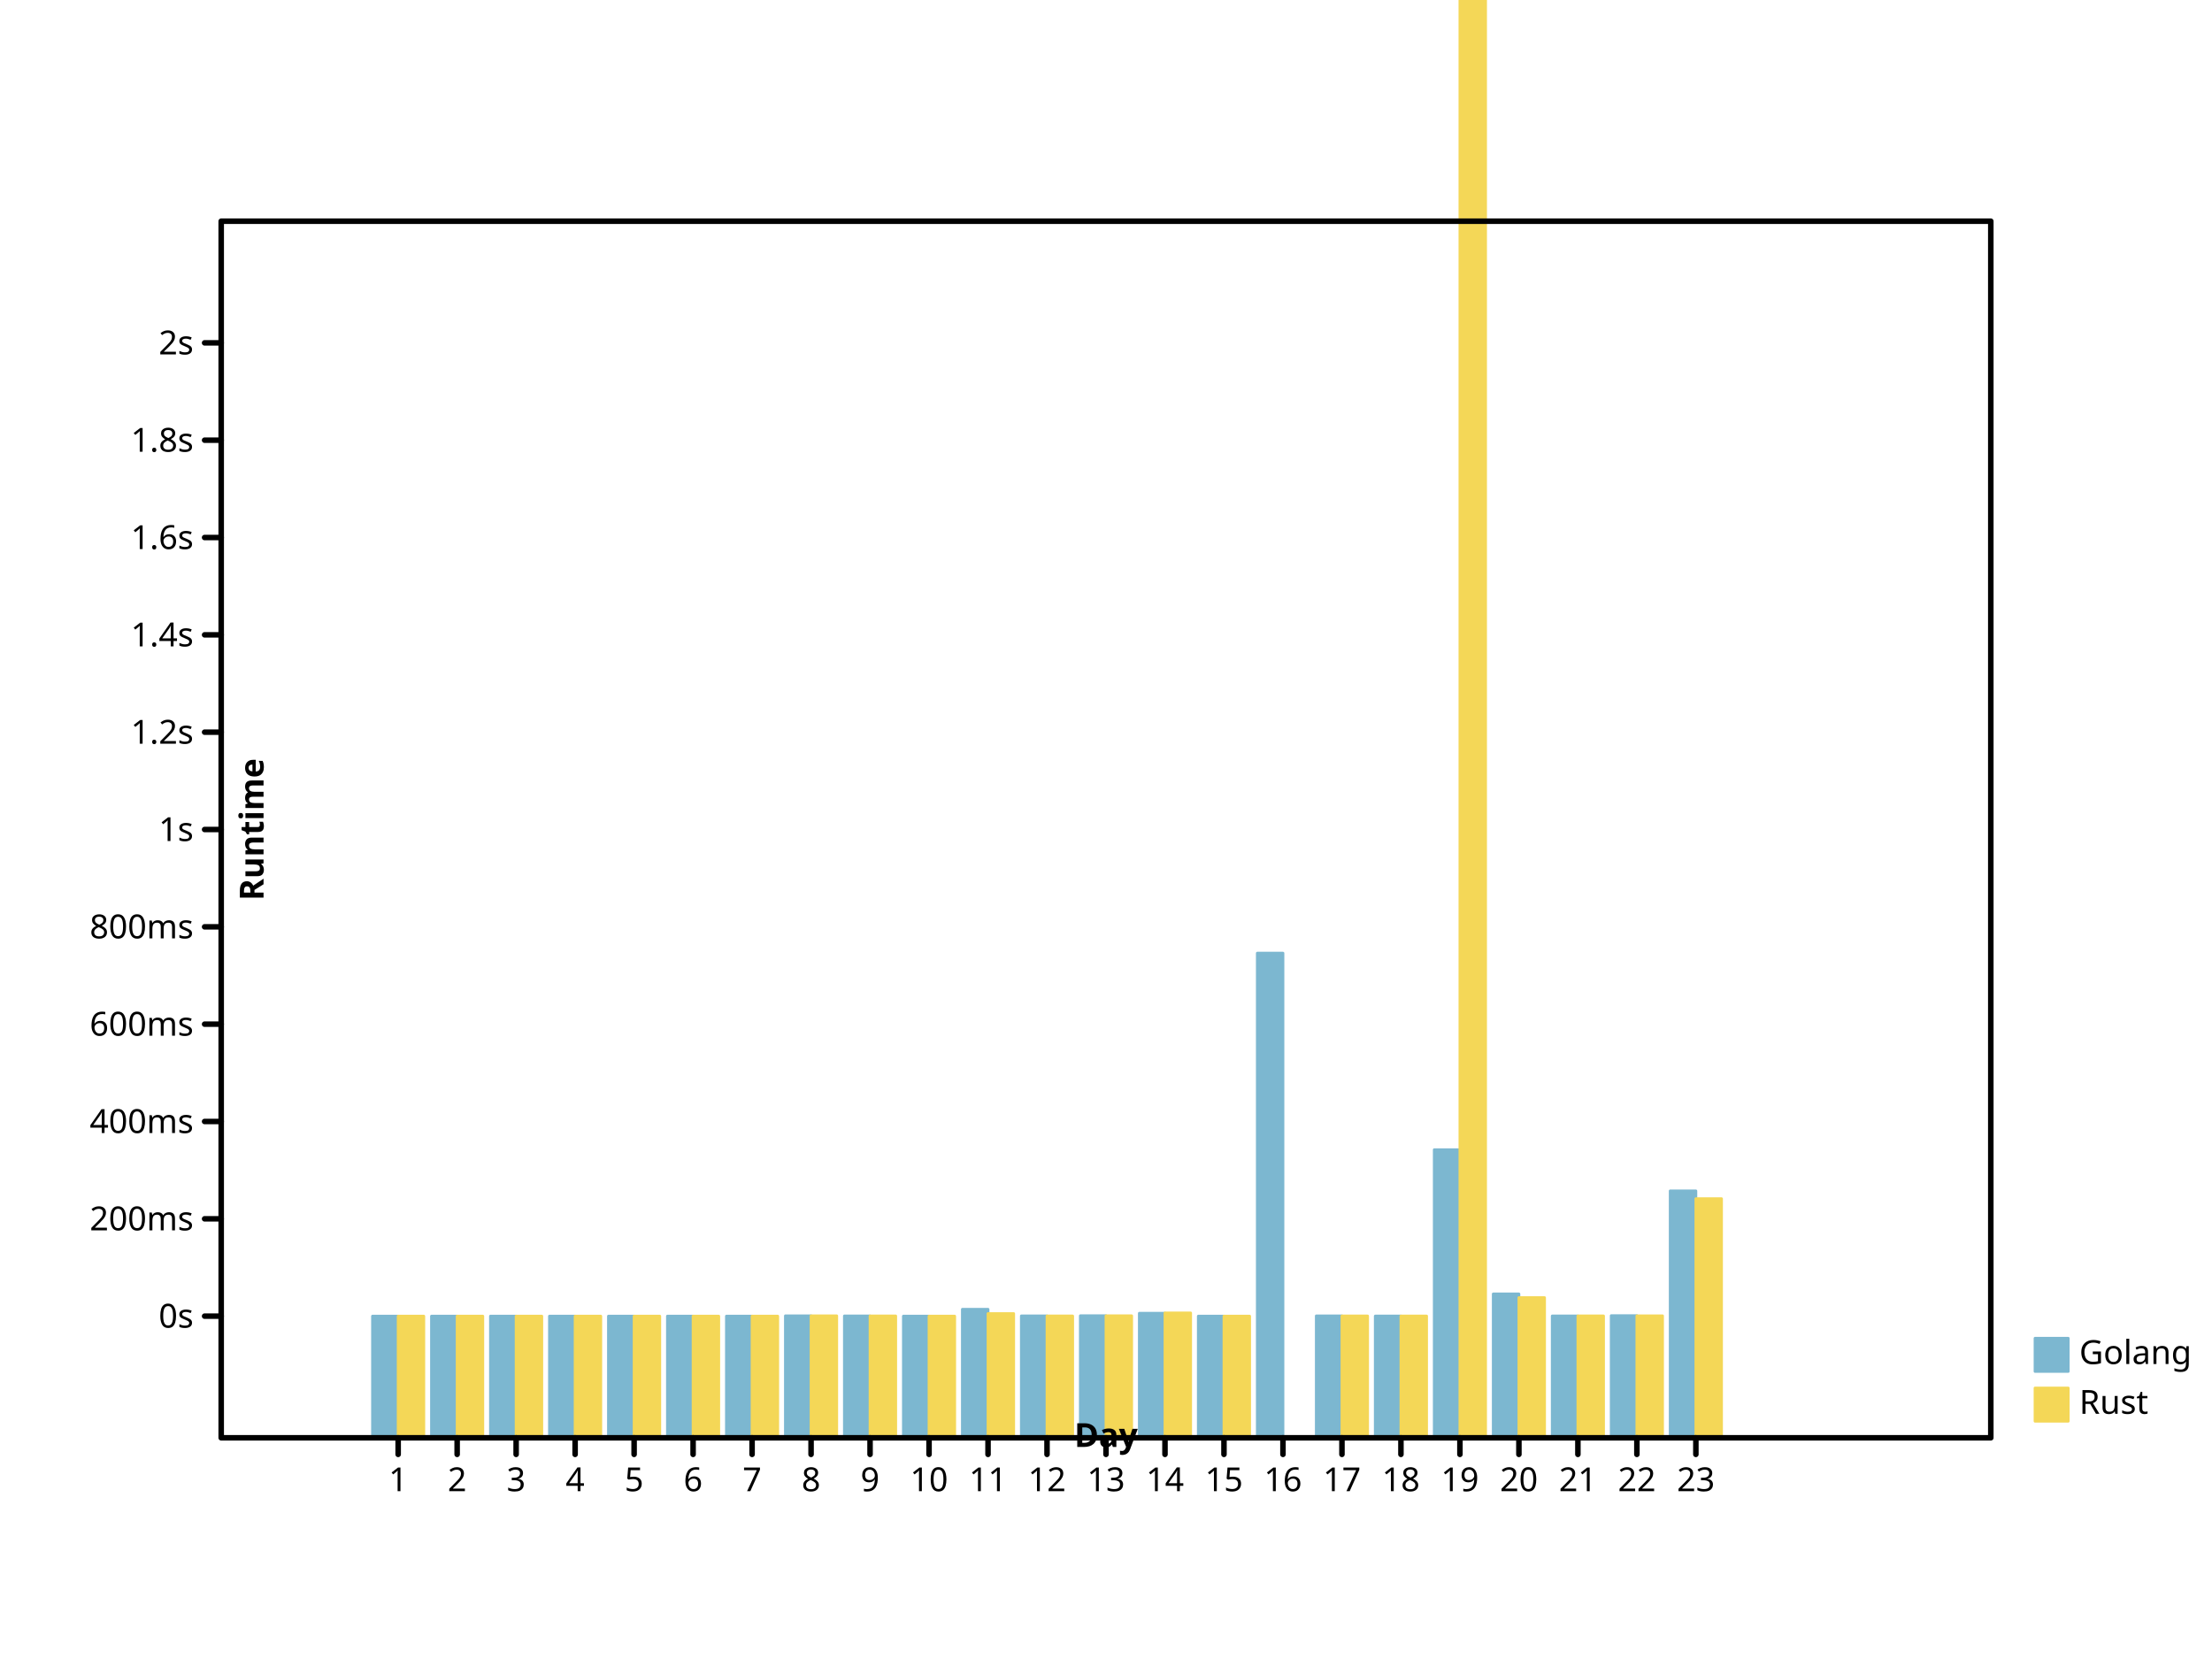
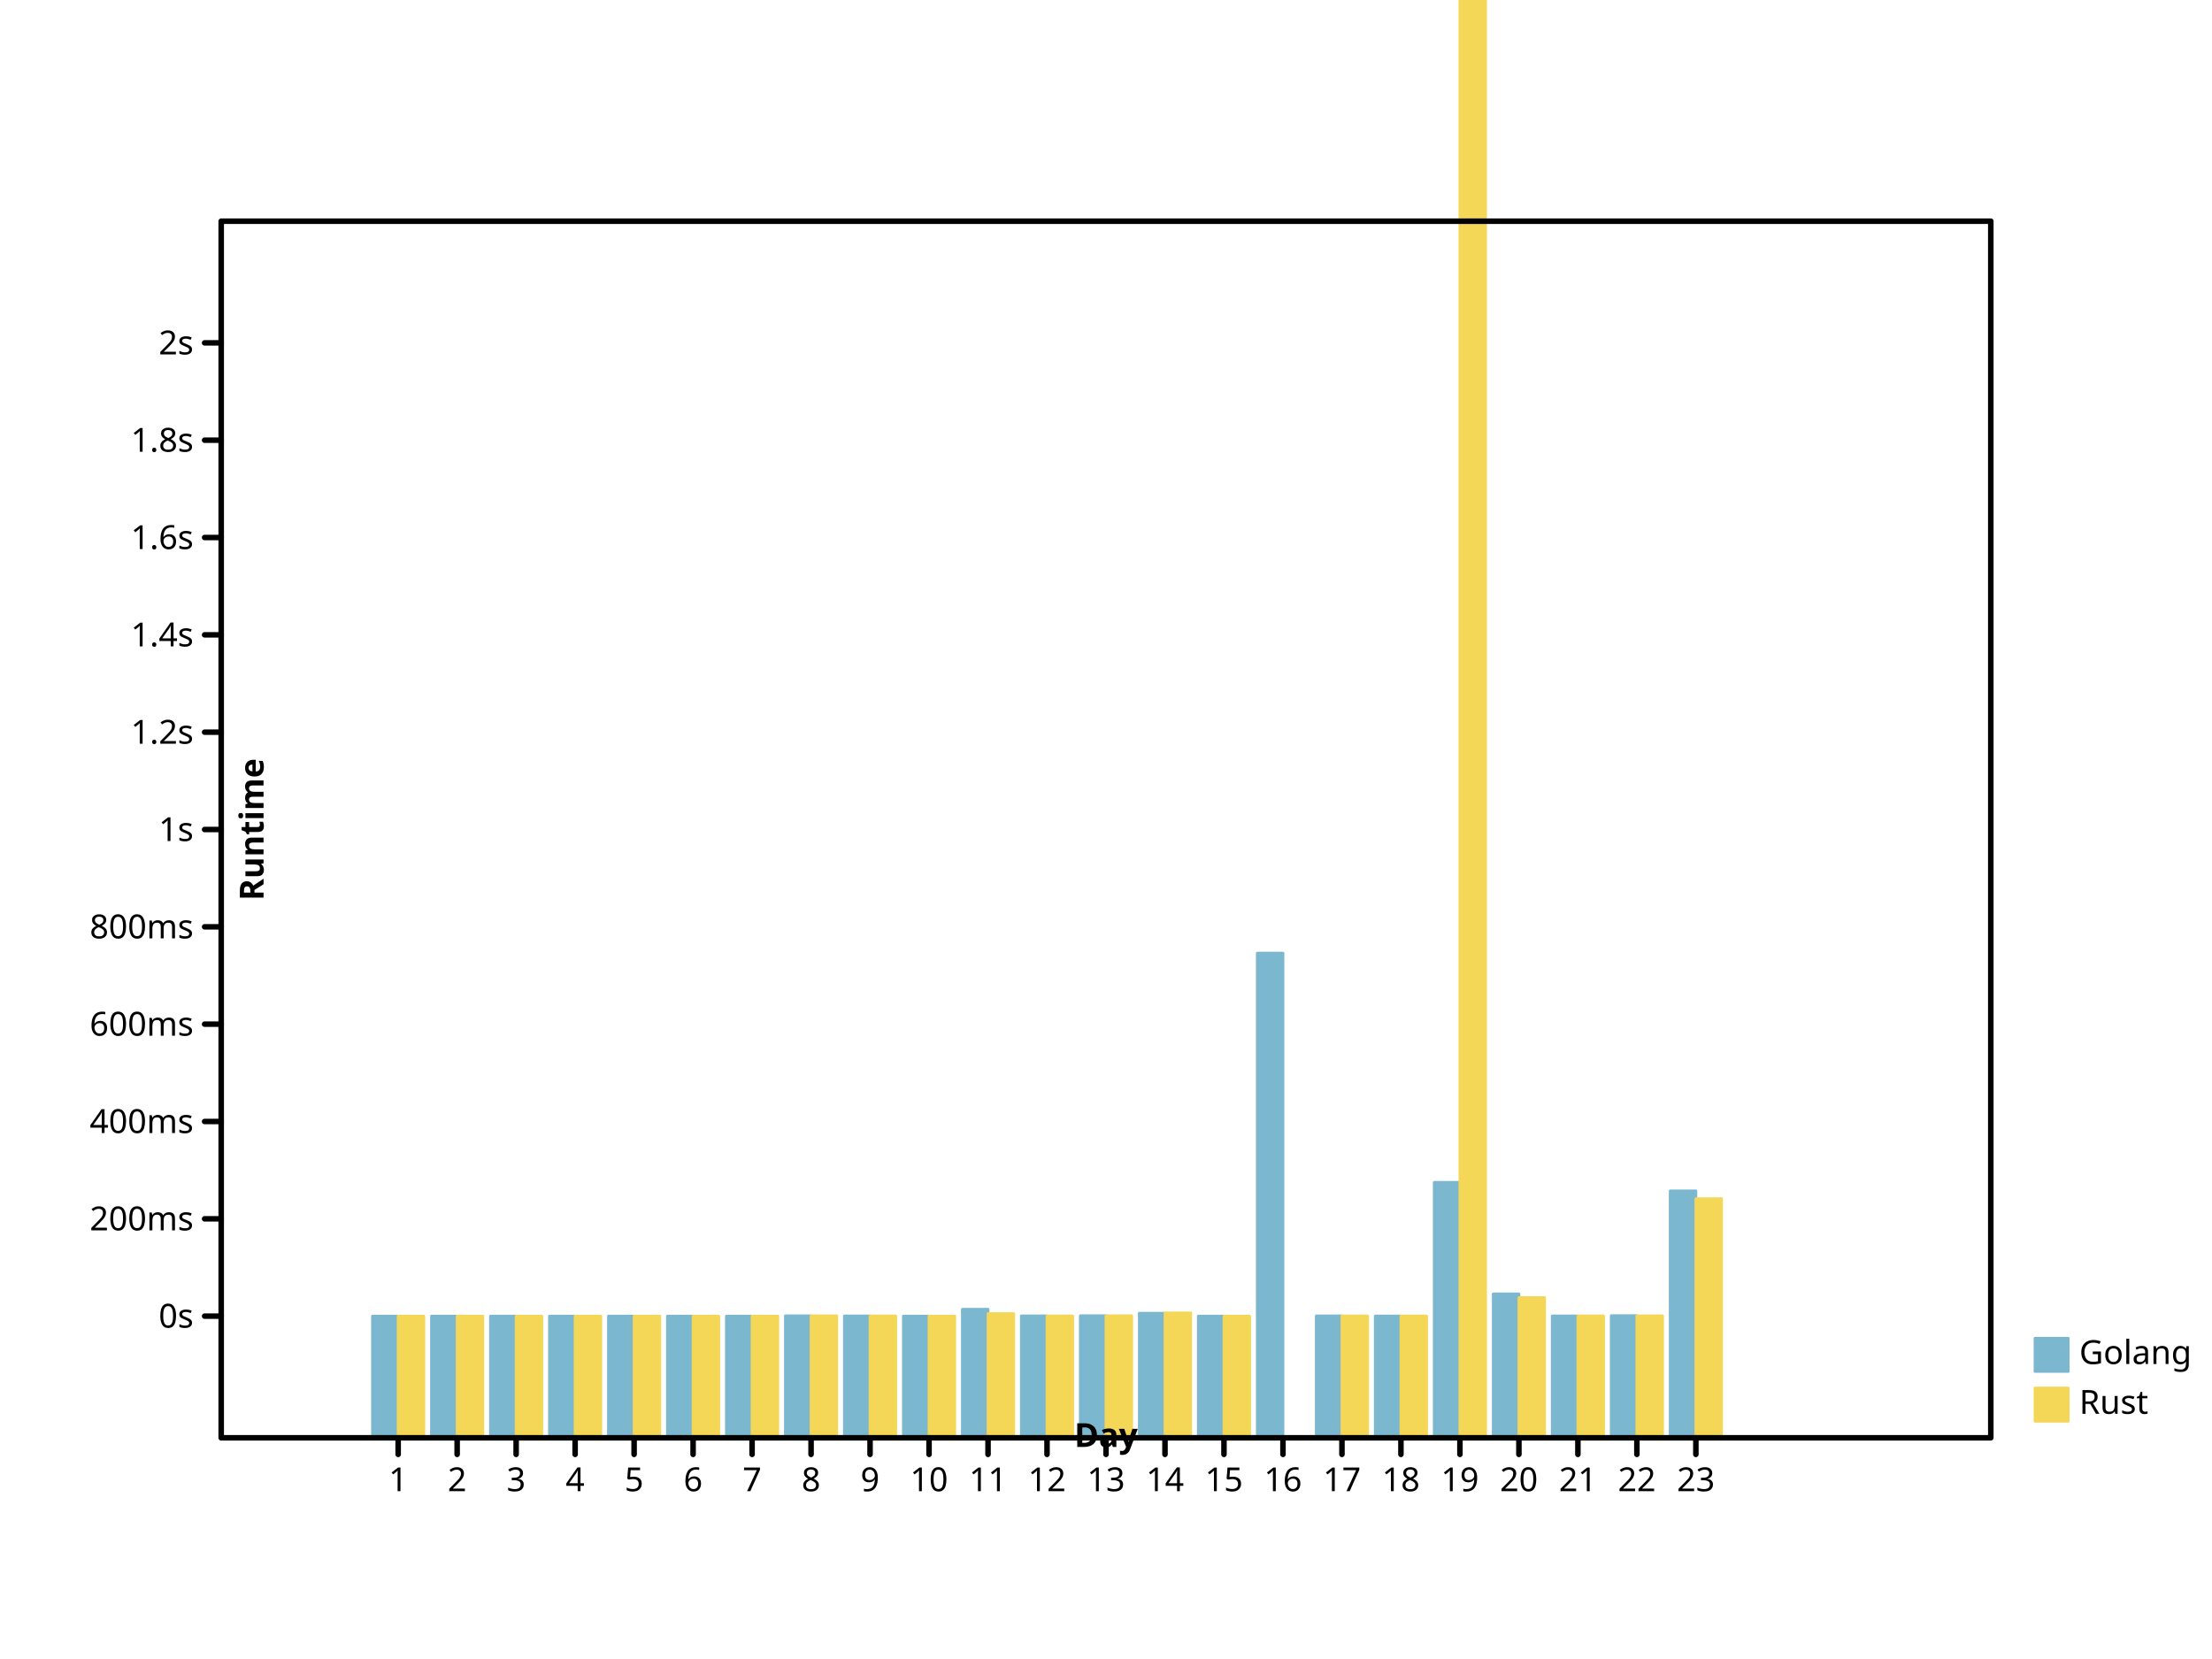
<svg xmlns="http://www.w3.org/2000/svg" preserveAspectRatio="xMidYMid meet" width="800" height="600" viewbox="0 0 800 600">
  <defs>
-     <marker refX="5" refY="5" markerUnits="userSpaceOnUse" markerWidth="2%" markerHeight="2%" id="circle" viewBox="0 0 10 10 ">
-       <circle fill="none" stroke="black" cx="5" cy="5" r="3" />
+     <marker markerUnits="userSpaceOnUse" markerWidth="2%" markerHeight="2%" id="circle" viewBox="0 0 10 10 " refX="5" refY="5">
+       <circle stroke="black" cx="5" cy="5" r="3" fill="none" />
    </marker>
-     <marker id="filled-circle" viewBox="0 0 10 10 " refX="5" refY="5" markerUnits="userSpaceOnUse" markerWidth="2%" markerHeight="2%">
-       <circle cy="5" r="3" fill="black" stroke="none" cx="5" />
+     <marker markerWidth="2%" markerHeight="2%" id="filled-circle" viewBox="0 0 10 10 " refX="5" refY="5" markerUnits="userSpaceOnUse">
+       <circle r="3" fill="black" stroke="none" cx="5" cy="5" />
    </marker>
-     <marker refY="5" markerUnits="userSpaceOnUse" markerWidth="2%" markerHeight="2%" id="square" viewBox="0 0 10 10 " refX="5">
-       <rect width="6" height="6" fill="none" stroke="black" x="2" y="2" />
+     <marker markerUnits="userSpaceOnUse" markerWidth="2%" markerHeight="2%" id="square" viewBox="0 0 10 10 " refX="5" refY="5">
+       <rect stroke="black" x="2" y="2" width="6" height="6" fill="none" />
    </marker>
-     <marker markerHeight="2%" id="filled-square" viewBox="0 0 10 10 " refX="5" refY="5" markerUnits="userSpaceOnUse" markerWidth="2%">
-       <rect width="6" height="6" fill="black" stroke="none" x="2" y="2" />
+     <marker markerUnits="userSpaceOnUse" markerWidth="2%" markerHeight="2%" id="filled-square" viewBox="0 0 10 10 " refX="5" refY="5">
+       <rect fill="black" stroke="none" x="2" y="2" width="6" height="6" />
    </marker>
  </defs>
-   <g stroke="hsl(198, 47%, 65%)" stroke-width="1px" stroke-linecap="round" stroke-linejoin="round" transform="translate(80 520 )scale(1 -1 )" fill="hsl(198, 47%, 65%)">
-     <rect width="9.275362e+00" height="4.400289e+01" vector-effect="non-scaling-stroke" x="5.472464e+01" y="0" />
+   <g stroke-width="1px" stroke-linecap="round" stroke-linejoin="round" transform="translate(80 520 )scale(1 -1 )" fill="hsl(198, 47%, 65%)" stroke="hsl(198, 47%, 65%)">
+     <rect y="0" width="9.275362e+00" height="4.400289e+01" vector-effect="non-scaling-stroke" x="5.472464e+01" />
    <rect vector-effect="non-scaling-stroke" x="7.605797e+01" y="0" width="9.275362e+00" height="4.400080e+01" />
-     <rect width="9.275362e+00" height="4.400876e+01" vector-effect="non-scaling-stroke" x="9.739130e+01" y="0" />
-     <rect height="4.400378e+01" vector-effect="non-scaling-stroke" x="1.187246e+02" y="0" width="9.275362e+00" />
-     <rect height="4.400216e+01" vector-effect="non-scaling-stroke" x="1.400580e+02" y="0" width="9.275362e+00" />
-     <rect vector-effect="non-scaling-stroke" x="1.613913e+02" y="0" width="9.275362e+00" height="4.400563e+01" />
+     <rect vector-effect="non-scaling-stroke" x="9.739130e+01" y="0" width="9.275362e+00" height="4.400876e+01" />
+     <rect vector-effect="non-scaling-stroke" x="1.187246e+02" y="0" width="9.275362e+00" height="4.400378e+01" />
+     <rect x="1.400580e+02" y="0" width="9.275362e+00" height="4.400216e+01" vector-effect="non-scaling-stroke" />
+     <rect width="9.275362e+00" height="4.400563e+01" vector-effect="non-scaling-stroke" x="1.613913e+02" y="0" />
    <rect x="1.827246e+02" y="0" width="9.275362e+00" height="4.400438e+01" vector-effect="non-scaling-stroke" />
-     <rect vector-effect="non-scaling-stroke" x="2.040580e+02" y="0" width="9.275362e+00" height="4.411749e+01" />
+     <rect y="0" width="9.275362e+00" height="4.411749e+01" vector-effect="non-scaling-stroke" x="2.040580e+02" />
    <rect vector-effect="non-scaling-stroke" x="2.253913e+02" y="0" width="9.275362e+00" height="4.407042e+01" />
-     <rect vector-effect="non-scaling-stroke" x="2.467246e+02" y="0" width="9.275362e+00" height="4.400028e+01" />
-     <rect width="9.275362e+00" height="4.648182e+01" vector-effect="non-scaling-stroke" x="2.680580e+02" y="0" />
+     <rect x="2.467246e+02" y="0" width="9.275362e+00" height="4.400028e+01" vector-effect="non-scaling-stroke" />
+     <rect height="4.648182e+01" vector-effect="non-scaling-stroke" x="2.680580e+02" y="0" width="9.275362e+00" />
    <rect x="2.893913e+02" y="0" width="9.275362e+00" height="4.408909e+01" vector-effect="non-scaling-stroke" />
-     <rect y="0" width="9.275362e+00" height="4.414194e+01" vector-effect="non-scaling-stroke" x="3.107246e+02" />
-     <rect vector-effect="non-scaling-stroke" x="3.320580e+02" y="0" width="9.275362e+00" height="4.504811e+01" />
-     <rect y="0" width="9.275362e+00" height="4.400089e+01" vector-effect="non-scaling-stroke" x="3.533913e+02" />
-     <rect height="1.752769e+02" vector-effect="non-scaling-stroke" x="3.747246e+02" y="0" width="9.275362e+00" />
+     <rect width="9.275362e+00" height="4.414194e+01" vector-effect="non-scaling-stroke" x="3.107246e+02" y="0" />
+     <rect x="3.320580e+02" y="0" width="9.275362e+00" height="4.504811e+01" vector-effect="non-scaling-stroke" />
+     <rect x="3.533913e+02" y="0" width="9.275362e+00" height="4.400089e+01" vector-effect="non-scaling-stroke" />
+     <rect y="0" width="9.275362e+00" height="1.752769e+02" vector-effect="non-scaling-stroke" x="3.747246e+02" />
    <rect y="0" width="9.275362e+00" height="4.408508e+01" vector-effect="non-scaling-stroke" x="3.960580e+02" />
-     <rect y="0" width="9.275362e+00" height="4.403330e+01" vector-effect="non-scaling-stroke" x="4.173913e+02" />
-     <rect x="4.387246e+02" y="0" width="9.275362e+00" height="1.041927e+02" vector-effect="non-scaling-stroke" />
+     <rect x="4.173913e+02" y="0" width="9.275362e+00" height="4.403330e+01" vector-effect="non-scaling-stroke" />
+     <rect height="9.237515e+01" vector-effect="non-scaling-stroke" x="4.387246e+02" y="0" width="9.275362e+00" />
    <rect vector-effect="non-scaling-stroke" x="4.600580e+02" y="0" width="9.275362e+00" height="5.203372e+01" />
-     <rect vector-effect="non-scaling-stroke" x="4.813913e+02" y="0" width="9.275362e+00" height="4.406404e+01" />
-     <rect vector-effect="non-scaling-stroke" x="5.027246e+02" y="0" width="9.275362e+00" height="4.417320e+01" />
-     <rect x="5.240580e+02" y="0" width="9.275362e+00" height="8.930025e+01" vector-effect="non-scaling-stroke" />
+     <rect x="4.813913e+02" y="0" width="9.275362e+00" height="4.406404e+01" vector-effect="non-scaling-stroke" />
+     <rect x="5.027246e+02" y="0" width="9.275362e+00" height="4.417320e+01" vector-effect="non-scaling-stroke" />
+     <rect width="9.275362e+00" height="8.930025e+01" vector-effect="non-scaling-stroke" x="5.240580e+02" y="0" />
  </g>
-   <g fill="hsl(49, 88%, 65%)" stroke="hsl(49, 88%, 65%)" stroke-width="1px" stroke-linecap="round" stroke-linejoin="round" transform="translate(80 520 )scale(1 -1 )">
-     <rect x="64" y="0" width="9.275362e+00" height="4.400131e+01" vector-effect="non-scaling-stroke" />
-     <rect y="0" width="9.275362e+00" height="4.400019e+01" vector-effect="non-scaling-stroke" x="8.533333e+01" />
-     <rect vector-effect="non-scaling-stroke" x="1.066667e+02" y="0" width="9.275362e+00" height="4.400662e+01" />
+   <g stroke-width="1px" stroke-linecap="round" stroke-linejoin="round" transform="translate(80 520 )scale(1 -1 )" fill="hsl(49, 88%, 65%)" stroke="hsl(49, 88%, 65%)">
+     <rect height="4.400131e+01" vector-effect="non-scaling-stroke" x="64" y="0" width="9.275362e+00" />
+     <rect x="8.533333e+01" y="0" width="9.275362e+00" height="4.400019e+01" vector-effect="non-scaling-stroke" />
+     <rect width="9.275362e+00" height="4.400662e+01" vector-effect="non-scaling-stroke" x="1.066667e+02" y="0" />
    <rect vector-effect="non-scaling-stroke" x="1.280000e+02" y="0" width="9.275362e+00" height="4.400226e+01" />
    <rect vector-effect="non-scaling-stroke" x="1.493333e+02" y="0" width="9.275362e+00" height="4.400175e+01" />
-     <rect x="1.706667e+02" y="0" width="9.275362e+00" height="4.400335e+01" vector-effect="non-scaling-stroke" />
-     <rect height="4.400391e+01" vector-effect="non-scaling-stroke" x="192" y="0" width="9.275362e+00" />
-     <rect width="9.275362e+00" height="4.411398e+01" vector-effect="non-scaling-stroke" x="2.133333e+02" y="0" />
-     <rect x="2.346667e+02" y="0" width="9.275362e+00" height="4.406807e+01" vector-effect="non-scaling-stroke" />
-     <rect vector-effect="non-scaling-stroke" x="256" y="0" width="9.275362e+00" height="4.400021e+01" />
-     <rect vector-effect="non-scaling-stroke" x="2.773333e+02" y="0" width="9.275362e+00" height="4.492655e+01" />
-     <rect y="0" width="9.275362e+00" height="4.405564e+01" vector-effect="non-scaling-stroke" x="2.986667e+02" />
+     <rect y="0" width="9.275362e+00" height="4.400335e+01" vector-effect="non-scaling-stroke" x="1.706667e+02" />
+     <rect width="9.275362e+00" height="4.400391e+01" vector-effect="non-scaling-stroke" x="192" y="0" />
+     <rect vector-effect="non-scaling-stroke" x="2.133333e+02" y="0" width="9.275362e+00" height="4.411398e+01" />
+     <rect y="0" width="9.275362e+00" height="4.406807e+01" vector-effect="non-scaling-stroke" x="2.346667e+02" />
+     <rect width="9.275362e+00" height="4.400021e+01" vector-effect="non-scaling-stroke" x="256" y="0" />
+     <rect height="4.492655e+01" vector-effect="non-scaling-stroke" x="2.773333e+02" y="0" width="9.275362e+00" />
+     <rect x="2.986667e+02" y="0" width="9.275362e+00" height="4.405564e+01" vector-effect="non-scaling-stroke" />
    <rect y="0" width="9.275362e+00" height="4.412034e+01" vector-effect="non-scaling-stroke" x="320" />
    <rect vector-effect="non-scaling-stroke" x="3.413333e+02" y="0" width="9.275362e+00" height="4.515442e+01" />
-     <rect vector-effect="non-scaling-stroke" x="3.626667e+02" y="0" width="9.275362e+00" height="4.400038e+01" />
-     <rect width="9.275362e+00" height="4.405816e+01" vector-effect="non-scaling-stroke" x="4.053333e+02" y="0" />
-     <rect x="4.266667e+02" y="0" width="9.275362e+00" height="4.403908e+01" vector-effect="non-scaling-stroke" />
+     <rect height="4.400038e+01" vector-effect="non-scaling-stroke" x="3.626667e+02" y="0" width="9.275362e+00" />
+     <rect height="4.405816e+01" vector-effect="non-scaling-stroke" x="4.053333e+02" y="0" width="9.275362e+00" />
+     <rect vector-effect="non-scaling-stroke" x="4.266667e+02" y="0" width="9.275362e+00" height="4.403908e+01" />
    <rect height="3.384146e+03" vector-effect="non-scaling-stroke" x="448" y="0" width="9.275362e+00" />
-     <rect y="0" width="9.275362e+00" height="5.069310e+01" vector-effect="non-scaling-stroke" x="4.693333e+02" />
+     <rect vector-effect="non-scaling-stroke" x="4.693333e+02" y="0" width="9.275362e+00" height="5.069310e+01" />
    <rect vector-effect="non-scaling-stroke" x="4.906667e+02" y="0" width="9.275362e+00" height="4.407952e+01" />
-     <rect vector-effect="non-scaling-stroke" x="5.120000e+02" y="0" width="9.275362e+00" height="4.411477e+01" />
-     <rect y="0" width="9.275362e+00" height="8.647720e+01" vector-effect="non-scaling-stroke" x="5.333333e+02" />
+     <rect y="0" width="9.275362e+00" height="4.411477e+01" vector-effect="non-scaling-stroke" x="5.120000e+02" />
+     <rect vector-effect="non-scaling-stroke" x="5.333333e+02" y="0" width="9.275362e+00" height="8.647720e+01" />
  </g>
-   <g font-size="12px" font-weight="normal" fill="hsl(198, 47%, 65%)" stroke-width="1px" font-family="sans-serif" stroke-linecap="round" dominant-baseline="hanging" stroke="hsl(198, 47%, 65%)" font-style="normal" text-anchor="start" stroke-linejoin="round">
-     <rect y="484" width="12" height="12" vector-effect="non-scaling-stroke" x="736" />
+   <g stroke-width="1px" stroke-linejoin="round" dominant-baseline="hanging" fill="hsl(198, 47%, 65%)" font-size="12px" font-weight="normal" font-style="normal" text-anchor="start" stroke="hsl(198, 47%, 65%)" stroke-linecap="round" font-family="sans-serif">
+     <rect x="736" y="484" width="12" height="12" vector-effect="non-scaling-stroke" />
    <g fill="black" stroke="black">
-       <text vector-effect="non-scaling-stroke" x="752" y="484" dominant-baseline="hanging" stroke="none">Golang</text>
+       <text dominant-baseline="hanging" stroke="none" vector-effect="non-scaling-stroke" x="752" y="484">Golang</text>
    </g>
-     <g font-size="12px" stroke-linejoin="round" stroke-width="1px" font-style="normal" fill="hsl(49, 88%, 65%)" font-weight="normal" dominant-baseline="hanging" stroke-linecap="round" font-family="sans-serif" text-anchor="start" stroke="hsl(49, 88%, 65%)">
-       <rect y="502" width="12" height="12" vector-effect="non-scaling-stroke" x="736" />
-       <g fill="black" stroke="black">
-         <text y="502" dominant-baseline="hanging" stroke="none" vector-effect="non-scaling-stroke" x="752">Rust</text>
-         <g stroke-width="2px" font-family="sans-serif" stroke-linejoin="round" font-weight="normal" font-style="normal" font-size="12px" dominant-baseline="hanging" fill="none" text-anchor="start" stroke-linecap="round">
-           <rect vector-effect="non-scaling-stroke" x="80" y="80" width="640" height="440" />
+     <g font-weight="normal" stroke-linejoin="round" text-anchor="start" fill="hsl(49, 88%, 65%)" font-style="normal" dominant-baseline="hanging" stroke="hsl(49, 88%, 65%)" stroke-linecap="round" stroke-width="1px" font-family="sans-serif" font-size="12px">
+       <rect width="12" height="12" vector-effect="non-scaling-stroke" x="736" y="502" />
+       <g stroke="black" fill="black">
+         <text dominant-baseline="hanging" stroke="none" vector-effect="non-scaling-stroke" x="752" y="502">Rust</text>
+         <g stroke-linejoin="round" font-style="normal" font-family="sans-serif" text-anchor="start" stroke-width="2px" font-size="12px" stroke-linecap="round" font-weight="normal" fill="none" dominant-baseline="hanging">
+           <rect width="640" height="440" vector-effect="non-scaling-stroke" x="80" y="80" />
        </g>
-         <g stroke-linejoin="round" font-weight="normal" transform="translate(80 520 )scale(1 -1 )" stroke="black" text-anchor="start" fill="none" font-size="12px" dominant-baseline="hanging" stroke-linecap="round" stroke-width="2px" font-family="sans-serif" font-style="normal">
+         <g stroke="black" stroke-linejoin="round" text-anchor="start" stroke-width="2px" font-size="12px" font-weight="normal" dominant-baseline="hanging" transform="translate(80 520 )scale(1 -1 )" fill="none" font-style="normal" font-family="sans-serif" stroke-linecap="round">
          <path vector-effect="non-scaling-stroke" d="M64,0 L64,-6 M8.533333e+01,0 L8.533333e+01,-6 M1.066667e+02,0 L1.066667e+02,-6 M128,0 L128,-6 M1.493333e+02,0 L1.493333e+02,-6 M1.706667e+02,0 L1.706667e+02,-6 M192,0 L192,-6 M2.133333e+02,0 L2.133333e+02,-6 M2.346667e+02,0 L2.346667e+02,-6 M256,0 L256,-6 M2.773333e+02,0 L2.773333e+02,-6 M2.986667e+02,0 L2.986667e+02,-6 M320,0 L320,-6 M3.413333e+02,0 L3.413333e+02,-6 M3.626667e+02,0 L3.626667e+02,-6 M384,0 L384,-6 M4.053333e+02,0 L4.053333e+02,-6 M4.266667e+02,0 L4.266667e+02,-6 M448,0 L448,-6 M4.693333e+02,0 L4.693333e+02,-6 M4.906667e+02,0 L4.906667e+02,-6 M512,0 L512,-6 M5.333333e+02,0 L5.333333e+02,-6 " />
        </g>
-         <g stroke-linecap="round" font-weight="normal" dominant-baseline="hanging" text-anchor="middle" stroke-width="2px" font-family="sans-serif" font-style="normal" stroke-linejoin="round" font-size="12px" transform="translate(80 520 )scale(1 1 )" fill="black" stroke="black">
-           <text stroke="none" vector-effect="non-scaling-stroke" x="64" y="10" dominant-baseline="hanging">1</text>
+         <g font-style="normal" font-family="sans-serif" font-size="12px" transform="translate(80 520 )scale(1 1 )" stroke-linecap="round" text-anchor="middle" fill="black" stroke-width="2px" stroke-linejoin="round" font-weight="normal" dominant-baseline="hanging" stroke="black">
+           <text y="10" dominant-baseline="hanging" stroke="none" vector-effect="non-scaling-stroke" x="64">1</text>
          <text stroke="none" vector-effect="non-scaling-stroke" x="8.533333e+01" y="10" dominant-baseline="hanging">2</text>
-           <text y="10" dominant-baseline="hanging" stroke="none" vector-effect="non-scaling-stroke" x="1.066667e+02">3</text>
-           <text y="10" dominant-baseline="hanging" stroke="none" vector-effect="non-scaling-stroke" x="128">4</text>
-           <text stroke="none" vector-effect="non-scaling-stroke" x="1.493333e+02" y="10" dominant-baseline="hanging">5</text>
+           <text x="1.066667e+02" y="10" dominant-baseline="hanging" stroke="none" vector-effect="non-scaling-stroke">3</text>
+           <text stroke="none" vector-effect="non-scaling-stroke" x="128" y="10" dominant-baseline="hanging">4</text>
+           <text vector-effect="non-scaling-stroke" x="1.493333e+02" y="10" dominant-baseline="hanging" stroke="none">5</text>
          <text vector-effect="non-scaling-stroke" x="1.706667e+02" y="10" dominant-baseline="hanging" stroke="none">6</text>
-           <text dominant-baseline="hanging" stroke="none" vector-effect="non-scaling-stroke" x="192" y="10">7</text>
-           <text y="10" dominant-baseline="hanging" stroke="none" vector-effect="non-scaling-stroke" x="2.133333e+02">8</text>
+           <text stroke="none" vector-effect="non-scaling-stroke" x="192" y="10" dominant-baseline="hanging">7</text>
+           <text stroke="none" vector-effect="non-scaling-stroke" x="2.133333e+02" y="10" dominant-baseline="hanging">8</text>
          <text vector-effect="non-scaling-stroke" x="2.346667e+02" y="10" dominant-baseline="hanging" stroke="none">9</text>
-           <text dominant-baseline="hanging" stroke="none" vector-effect="non-scaling-stroke" x="256" y="10">10</text>
+           <text y="10" dominant-baseline="hanging" stroke="none" vector-effect="non-scaling-stroke" x="256">10</text>
          <text dominant-baseline="hanging" stroke="none" vector-effect="non-scaling-stroke" x="2.773333e+02" y="10">11</text>
-           <text y="10" dominant-baseline="hanging" stroke="none" vector-effect="non-scaling-stroke" x="2.986667e+02">12</text>
+           <text dominant-baseline="hanging" stroke="none" vector-effect="non-scaling-stroke" x="2.986667e+02" y="10">12</text>
          <text x="320" y="10" dominant-baseline="hanging" stroke="none" vector-effect="non-scaling-stroke">13</text>
-           <text y="10" dominant-baseline="hanging" stroke="none" vector-effect="non-scaling-stroke" x="3.413333e+02">14</text>
-           <text y="10" dominant-baseline="hanging" stroke="none" vector-effect="non-scaling-stroke" x="3.626667e+02">15</text>
-           <text vector-effect="non-scaling-stroke" x="384" y="10" dominant-baseline="hanging" stroke="none">16</text>
-           <text dominant-baseline="hanging" stroke="none" vector-effect="non-scaling-stroke" x="4.053333e+02" y="10">17</text>
-           <text dominant-baseline="hanging" stroke="none" vector-effect="non-scaling-stroke" x="4.266667e+02" y="10">18</text>
-           <text y="10" dominant-baseline="hanging" stroke="none" vector-effect="non-scaling-stroke" x="448">19</text>
-           <text x="4.693333e+02" y="10" dominant-baseline="hanging" stroke="none" vector-effect="non-scaling-stroke">20</text>
-           <text stroke="none" vector-effect="non-scaling-stroke" x="4.906667e+02" y="10" dominant-baseline="hanging">21</text>
-           <text dominant-baseline="hanging" stroke="none" vector-effect="non-scaling-stroke" x="512" y="10">22</text>
-           <text y="10" dominant-baseline="hanging" stroke="none" vector-effect="non-scaling-stroke" x="5.333333e+02">23</text>
+           <text dominant-baseline="hanging" stroke="none" vector-effect="non-scaling-stroke" x="3.413333e+02" y="10">14</text>
+           <text vector-effect="non-scaling-stroke" x="3.626667e+02" y="10" dominant-baseline="hanging" stroke="none">15</text>
+           <text x="384" y="10" dominant-baseline="hanging" stroke="none" vector-effect="non-scaling-stroke">16</text>
+           <text x="4.053333e+02" y="10" dominant-baseline="hanging" stroke="none" vector-effect="non-scaling-stroke">17</text>
+           <text x="4.266667e+02" y="10" dominant-baseline="hanging" stroke="none" vector-effect="non-scaling-stroke">18</text>
+           <text dominant-baseline="hanging" stroke="none" vector-effect="non-scaling-stroke" x="448" y="10">19</text>
+           <text stroke="none" vector-effect="non-scaling-stroke" x="4.693333e+02" y="10" dominant-baseline="hanging">20</text>
+           <text x="4.906667e+02" y="10" dominant-baseline="hanging" stroke="none" vector-effect="non-scaling-stroke">21</text>
+           <text x="512" y="10" dominant-baseline="hanging" stroke="none" vector-effect="non-scaling-stroke">22</text>
+           <text x="5.333333e+02" y="10" dominant-baseline="hanging" stroke="none" vector-effect="non-scaling-stroke">23</text>
        </g>
-         <g stroke="black" stroke-width="2px" font-style="normal" stroke-linecap="round" dominant-baseline="baseline" transform="translate(80 520 )scale(1 1 )rotate(0 0 0 )" fill="black" font-family="sans-serif" text-anchor="middle" stroke-linejoin="round" font-size="12px" font-weight="bold">
-           <text x="320" y="-6" dominant-baseline="baseline" stroke="none" vector-effect="non-scaling-stroke">Day</text>
+         <g stroke-linejoin="round" text-anchor="middle" fill="black" stroke-width="2px" font-family="sans-serif" font-weight="bold" transform="translate(80 520 )scale(1 1 )rotate(0 0 0 )" stroke="black" font-style="normal" font-size="12px" dominant-baseline="baseline" stroke-linecap="round">
+           <text vector-effect="non-scaling-stroke" x="320" y="-6" dominant-baseline="baseline" stroke="none">Day</text>
        </g>
-         <g font-weight="bold" stroke-linecap="round" font-style="normal" text-anchor="middle" fill="black" stroke-width="2px" dominant-baseline="baseline" transform="translate(80 520 )scale(1 -1 )" stroke-linejoin="round" font-size="12px" font-family="sans-serif" stroke="black">
-           <path d="M0,44 L-6,44 M0,7.920000e+01 L-6,7.920000e+01 M0,1.144000e+02 L-6,1.144000e+02 M0,1.496000e+02 L-6,1.496000e+02 M0,1.848000e+02 L-6,1.848000e+02 M0,220 L-6,220 M0,2.552000e+02 L-6,2.552000e+02 M0,2.904000e+02 L-6,2.904000e+02 M0,3.256000e+02 L-6,3.256000e+02 M0,3.608000e+02 L-6,3.608000e+02 M0,396 L-6,396 " vector-effect="non-scaling-stroke" />
+         <g stroke-linecap="round" stroke-linejoin="round" font-family="sans-serif" fill="black" text-anchor="middle" transform="translate(80 520 )scale(1 -1 )" stroke="black" dominant-baseline="baseline" stroke-width="2px" font-style="normal" font-size="12px" font-weight="bold">
+           <path vector-effect="non-scaling-stroke" d="M0,44 L-6,44 M0,7.920000e+01 L-6,7.920000e+01 M0,1.144000e+02 L-6,1.144000e+02 M0,1.496000e+02 L-6,1.496000e+02 M0,1.848000e+02 L-6,1.848000e+02 M0,220 L-6,220 M0,2.552000e+02 L-6,2.552000e+02 M0,2.904000e+02 L-6,2.904000e+02 M0,3.256000e+02 L-6,3.256000e+02 M0,3.608000e+02 L-6,3.608000e+02 M0,396 L-6,396 " />
        </g>
-         <g fill="black" stroke="black" font-size="12px" stroke-linecap="round" stroke-width="2px" font-family="sans-serif" font-style="normal" text-anchor="end" font-weight="normal" dominant-baseline="middle" transform="translate(80 520 )scale(1 1 )" stroke-linejoin="round">
-           <text stroke="none" vector-effect="non-scaling-stroke" x="-10" y="-44" dominant-baseline="middle">0s</text>
-           <text dominant-baseline="middle" stroke="none" vector-effect="non-scaling-stroke" x="-10" y="-7.920000e+01">200ms</text>
-           <text stroke="none" vector-effect="non-scaling-stroke" x="-10" y="-1.144000e+02" dominant-baseline="middle">400ms</text>
-           <text x="-10" y="-1.496000e+02" dominant-baseline="middle" stroke="none" vector-effect="non-scaling-stroke">600ms</text>
-           <text vector-effect="non-scaling-stroke" x="-10" y="-1.848000e+02" dominant-baseline="middle" stroke="none">800ms</text>
-           <text x="-10" y="-220" dominant-baseline="middle" stroke="none" vector-effect="non-scaling-stroke">1s</text>
-           <text vector-effect="non-scaling-stroke" x="-10" y="-2.552000e+02" dominant-baseline="middle" stroke="none">1.2s</text>
-           <text x="-10" y="-2.904000e+02" dominant-baseline="middle" stroke="none" vector-effect="non-scaling-stroke">1.4s</text>
+         <g font-weight="normal" stroke="black" stroke-linecap="round" stroke-linejoin="round" fill="black" font-style="normal" font-size="12px" dominant-baseline="middle" transform="translate(80 520 )scale(1 1 )" font-family="sans-serif" stroke-width="2px" text-anchor="end">
+           <text x="-10" y="-44" dominant-baseline="middle" stroke="none" vector-effect="non-scaling-stroke">0s</text>
+           <text y="-7.920000e+01" dominant-baseline="middle" stroke="none" vector-effect="non-scaling-stroke" x="-10">200ms</text>
+           <text x="-10" y="-1.144000e+02" dominant-baseline="middle" stroke="none" vector-effect="non-scaling-stroke">400ms</text>
+           <text stroke="none" vector-effect="non-scaling-stroke" x="-10" y="-1.496000e+02" dominant-baseline="middle">600ms</text>
+           <text dominant-baseline="middle" stroke="none" vector-effect="non-scaling-stroke" x="-10" y="-1.848000e+02">800ms</text>
+           <text y="-220" dominant-baseline="middle" stroke="none" vector-effect="non-scaling-stroke" x="-10">1s</text>
+           <text dominant-baseline="middle" stroke="none" vector-effect="non-scaling-stroke" x="-10" y="-2.552000e+02">1.2s</text>
+           <text vector-effect="non-scaling-stroke" x="-10" y="-2.904000e+02" dominant-baseline="middle" stroke="none">1.4s</text>
          <text y="-3.256000e+02" dominant-baseline="middle" stroke="none" vector-effect="non-scaling-stroke" x="-10">1.6s</text>
-           <text y="-3.608000e+02" dominant-baseline="middle" stroke="none" vector-effect="non-scaling-stroke" x="-10">1.8s</text>
-           <text x="-10" y="-396" dominant-baseline="middle" stroke="none" vector-effect="non-scaling-stroke">2s</text>
+           <text x="-10" y="-3.608000e+02" dominant-baseline="middle" stroke="none" vector-effect="non-scaling-stroke">1.8s</text>
+           <text stroke="none" vector-effect="non-scaling-stroke" x="-10" y="-396" dominant-baseline="middle">2s</text>
        </g>
-         <g fill="black" stroke="black" font-size="12px" stroke-linejoin="round" font-weight="bold" dominant-baseline="hanging" transform="translate(80 520 )scale(1 1 )rotate(-90 0 0 )" stroke-width="2px" font-family="sans-serif" font-style="normal" stroke-linecap="round" text-anchor="middle">
-           <text stroke="none" vector-effect="non-scaling-stroke" x="220" y="6" dominant-baseline="hanging">Runtime</text>
+         <g transform="translate(80 520 )scale(1 1 )rotate(-90 0 0 )" stroke-linejoin="round" font-family="sans-serif" stroke-width="2px" font-style="normal" font-size="12px" font-weight="bold" dominant-baseline="hanging" fill="black" text-anchor="middle" stroke="black" stroke-linecap="round">
+           <text vector-effect="non-scaling-stroke" x="220" y="6" dominant-baseline="hanging" stroke="none">Runtime</text>
        </g>
      </g>
    </g>
  </g>
</svg>
